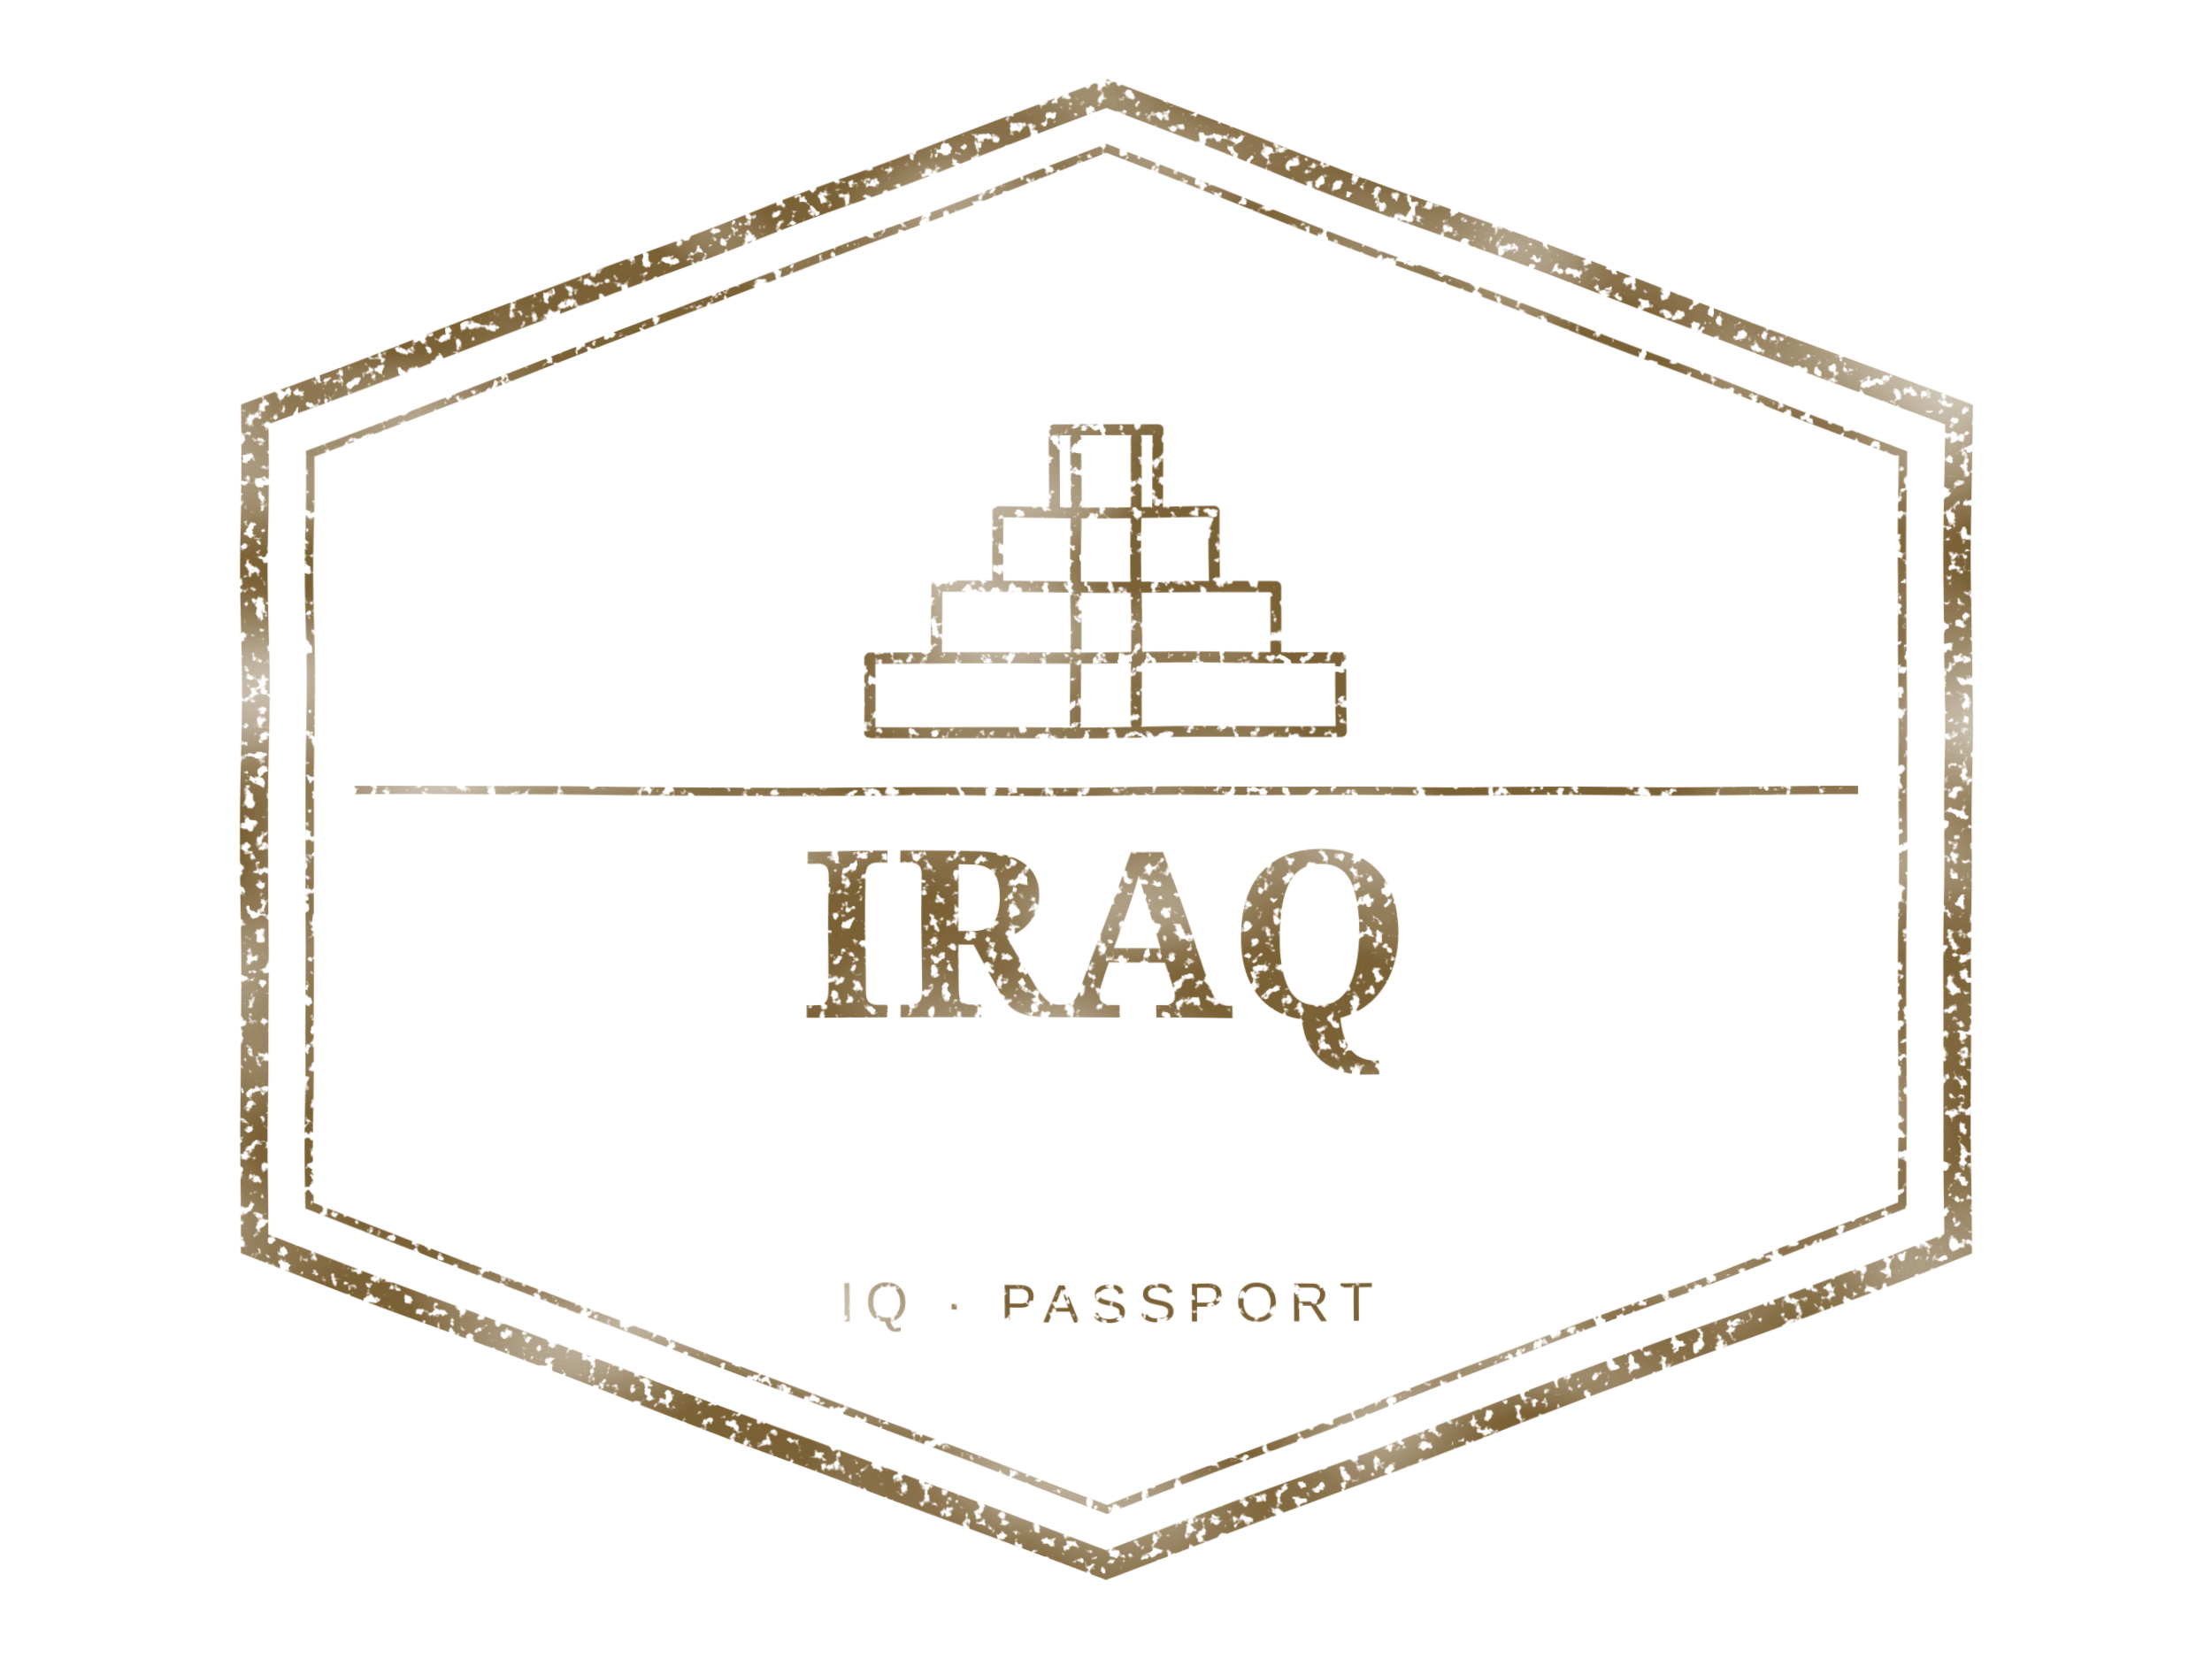
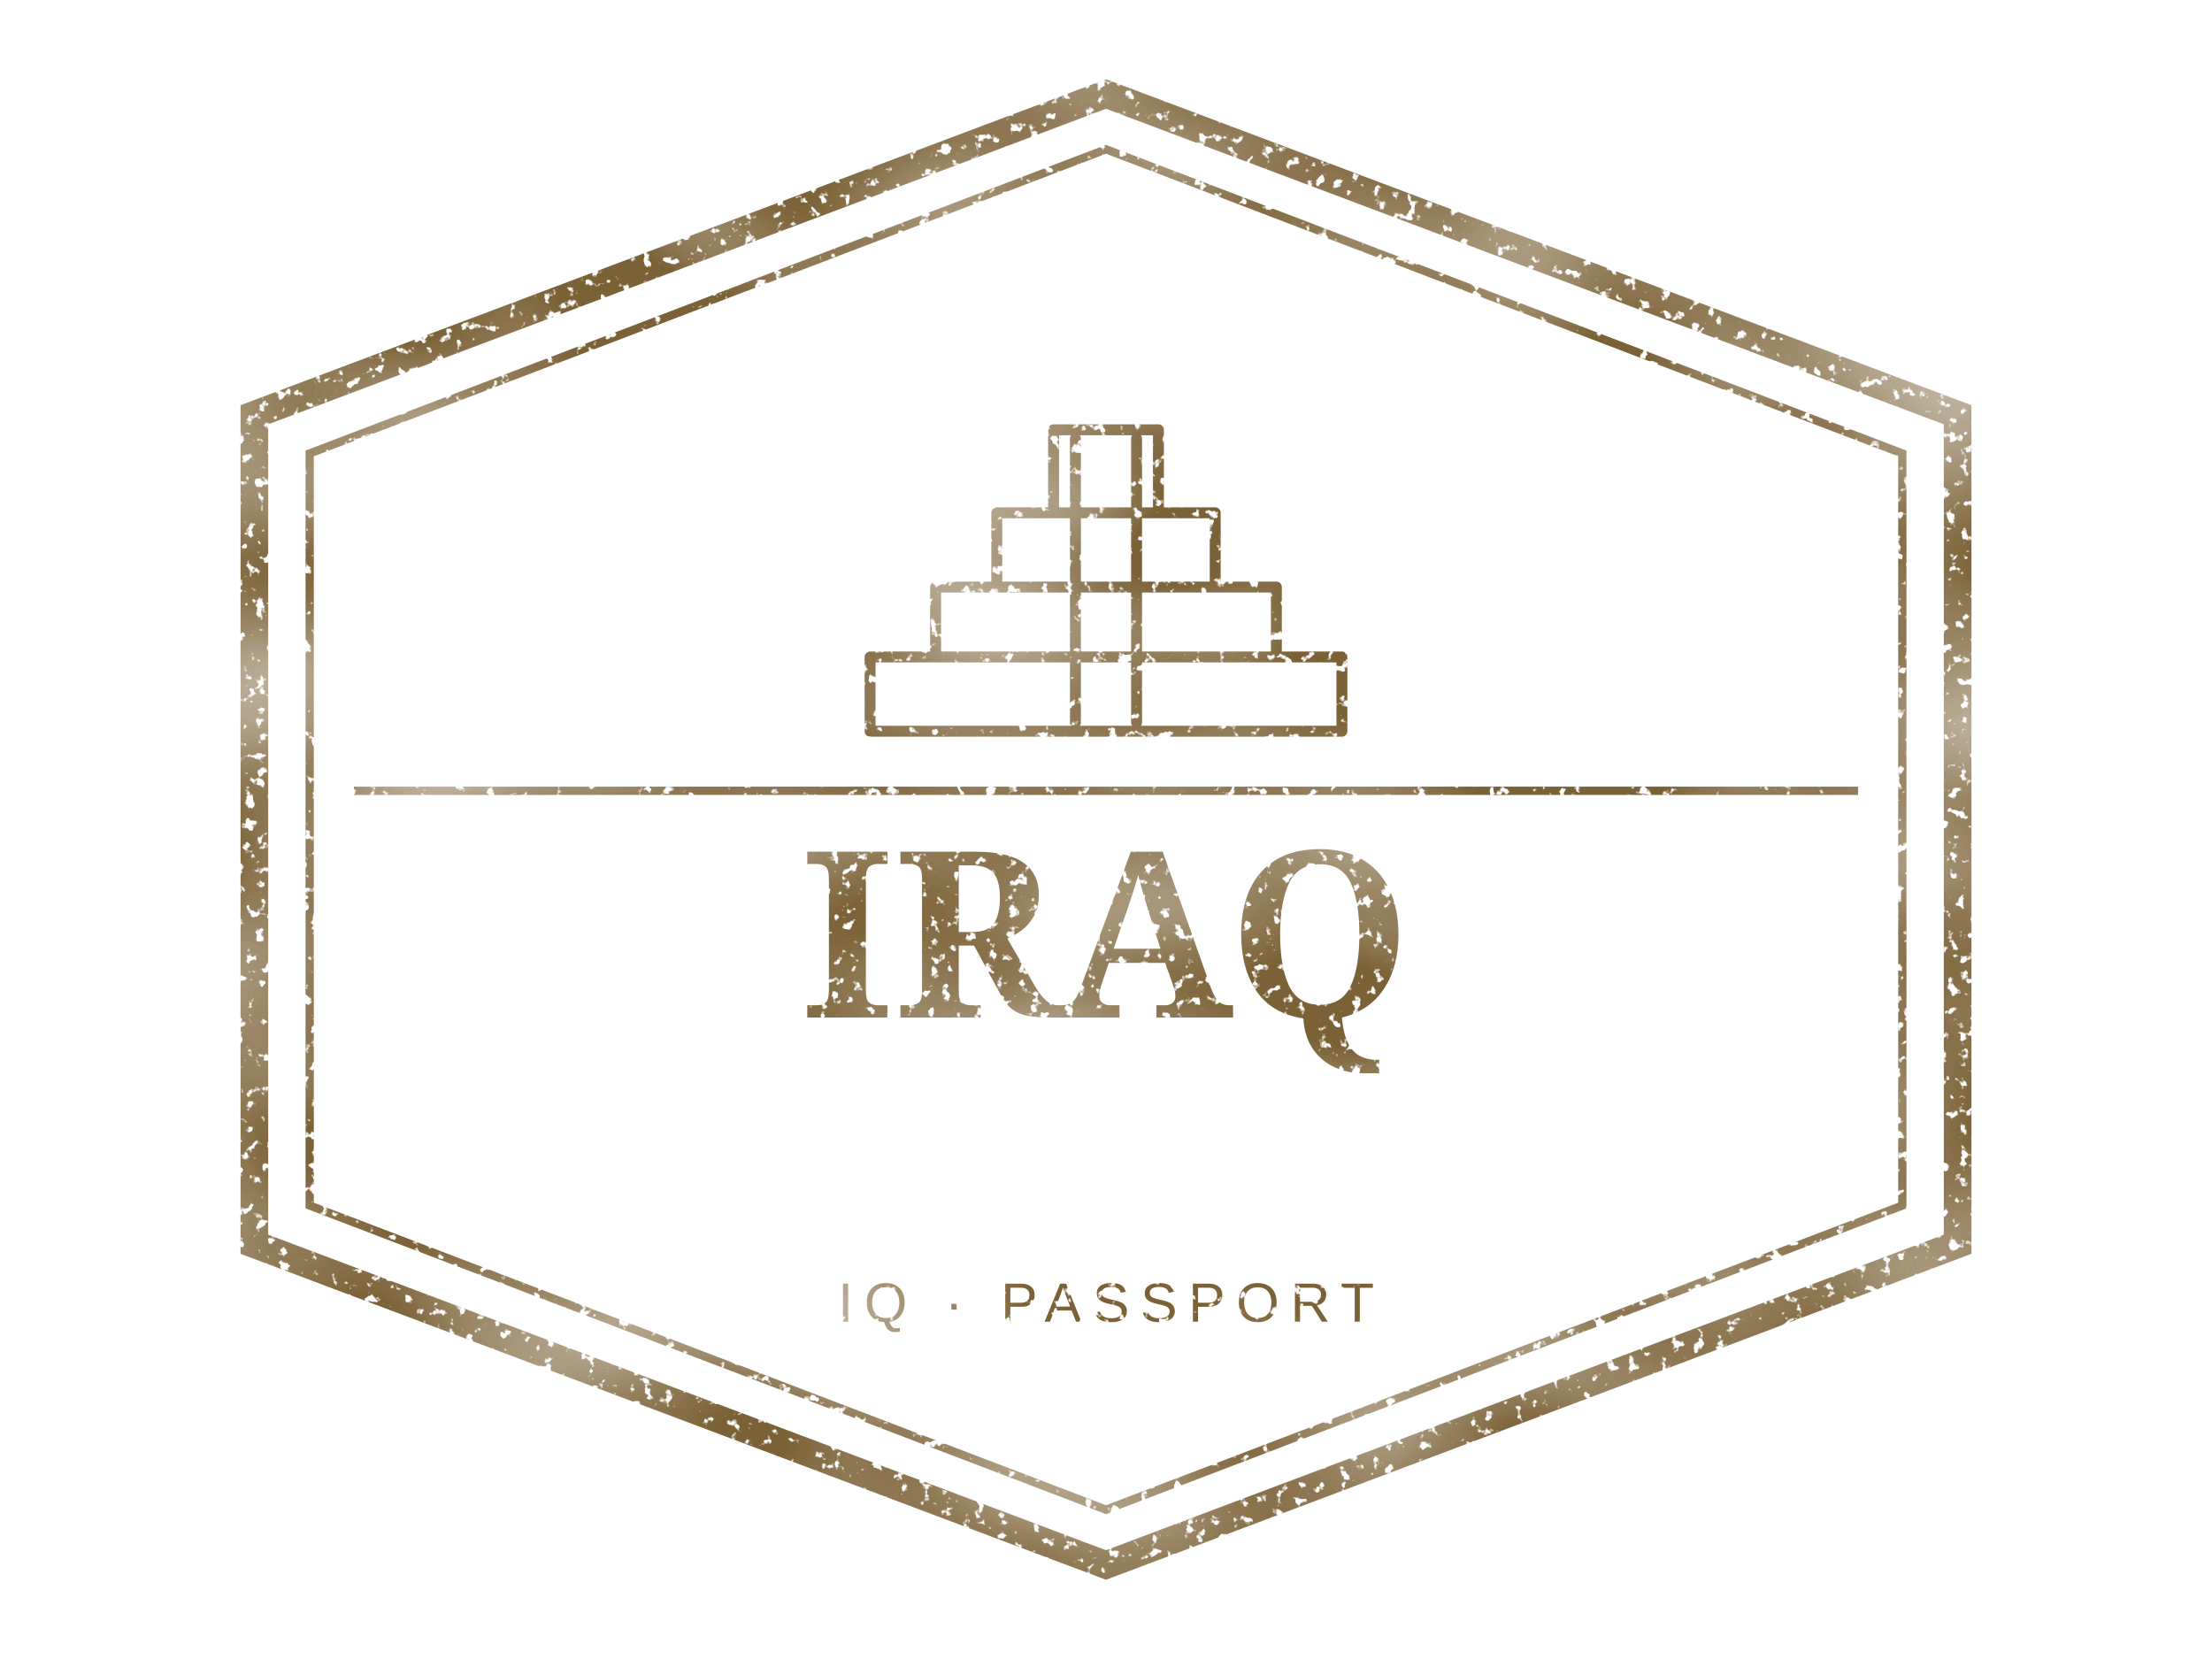
<svg xmlns="http://www.w3.org/2000/svg" viewBox="0 0 400 300" width="400" height="300" role="img" aria-labelledby="title-iq">
  <defs>
    <filter id="ink-iq-worn" x="-5%" y="-5%" width="110%" height="110%" color-interpolation-filters="sRGB">
      <feTurbulence type="fractalNoise" baseFrequency=".5" numOctaves="3" seed="17" result="grain" />
      <feColorMatrix in="grain" type="matrix" values="0 0 0 0 1 0 0 0 0 1 0 0 0 0 1 1 0 0 0 0" />
      <feComponentTransfer>
-         <feFuncA type="linear" slope="10" intercept="-3.3" />
+         <feFuncA type="linear" slope="10" intercept="-2.85" />
      </feComponentTransfer>
      <feComposite in="SourceGraphic" operator="in" result="porous" />
      <feTurbulence type="fractalNoise" baseFrequency=".019 .027" numOctaves="2" seed="41" result="pressure" />
      <feColorMatrix type="matrix" values="0 0 0 0 1 0 0 0 0 1 0 0 0 0 1 1 0 0 0 0" />
      <feComponentTransfer>
-         <feFuncA type="linear" slope="1.8" intercept="-.05" />
+         <feFuncA type="linear" slope="1.25" intercept=".2" />
      </feComponentTransfer>
-       <feComposite in="porous" operator="in" result="ink" />
-       <feDisplacementMap in="ink" in2="pressure" scale="1.15" xChannelSelector="R" yChannelSelector="G" />
-       <feGaussianBlur stdDeviation=".12" />
+       <feComposite in="porous" operator="in" />
    </filter>
  </defs>
  <g filter="url(#ink-iq-worn)" color="#7b6136" fill="currentColor" font-family="Arial,Helvetica,sans-serif" text-anchor="middle">
    <g fill="none" stroke="currentColor">
      <path d="M200 17L354 75V225L200 283L46 225V75Z" stroke-width="5" />
      <path d="M200 27L344 82V218L200 273L56 218V82Z" stroke-width="1.5" />
    </g>
    <g transform="translate(200 103) scale(0.79)" fill="none" stroke="currentColor" stroke-width="2.5" stroke-linecap="round" stroke-linejoin="round">
      <path d="M-54 37H54V20H39V4H25V-13H12V-32H-12V-13H-25V4H-39V20H-54ZM-7-30V35M7-30V35M-18-13H18M-31 4H31M-45 20H45" />
    </g>
    <path d="M64 143H336" fill="none" stroke="currentColor" stroke-width="1.5" />
    <text x="200" y="184" font-size="42" font-family="Georgia,serif" font-weight="700" textLength="109" lengthAdjust="spacingAndGlyphs">IRAQ</text>
    <text x="200" y="239" font-size="10" letter-spacing="2">IQ · PASSPORT</text>
  </g>
</svg>
